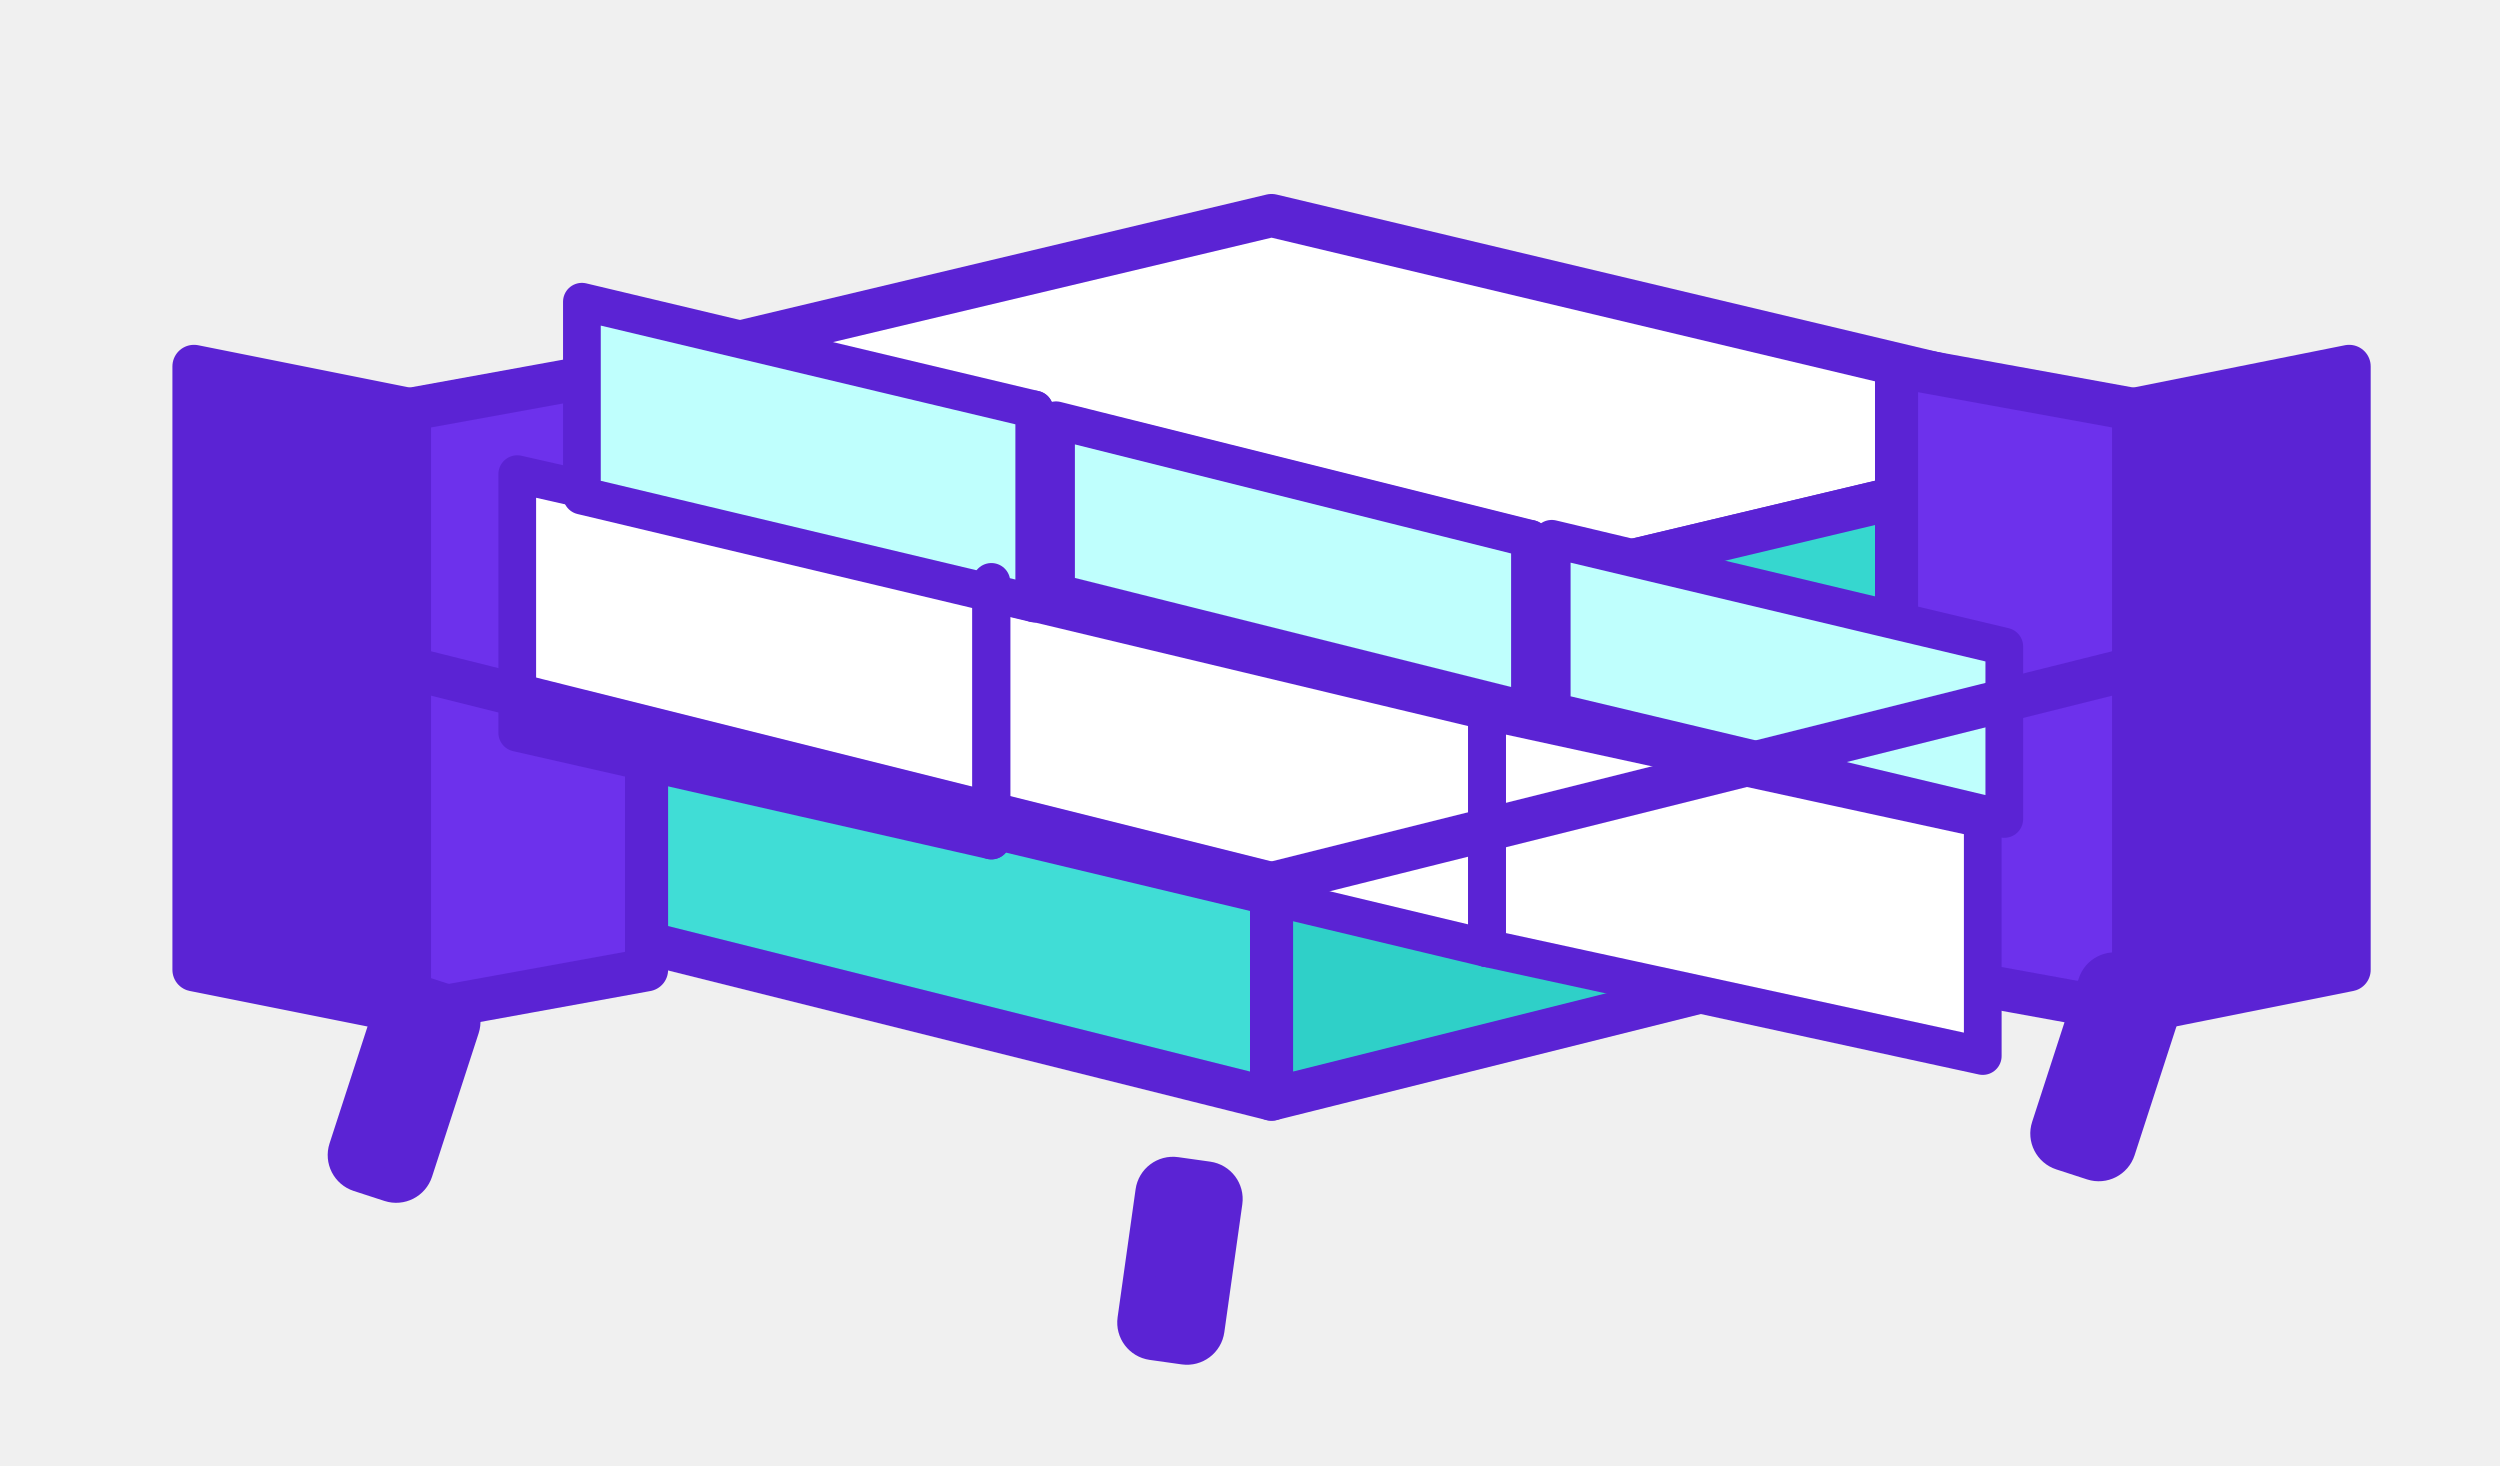
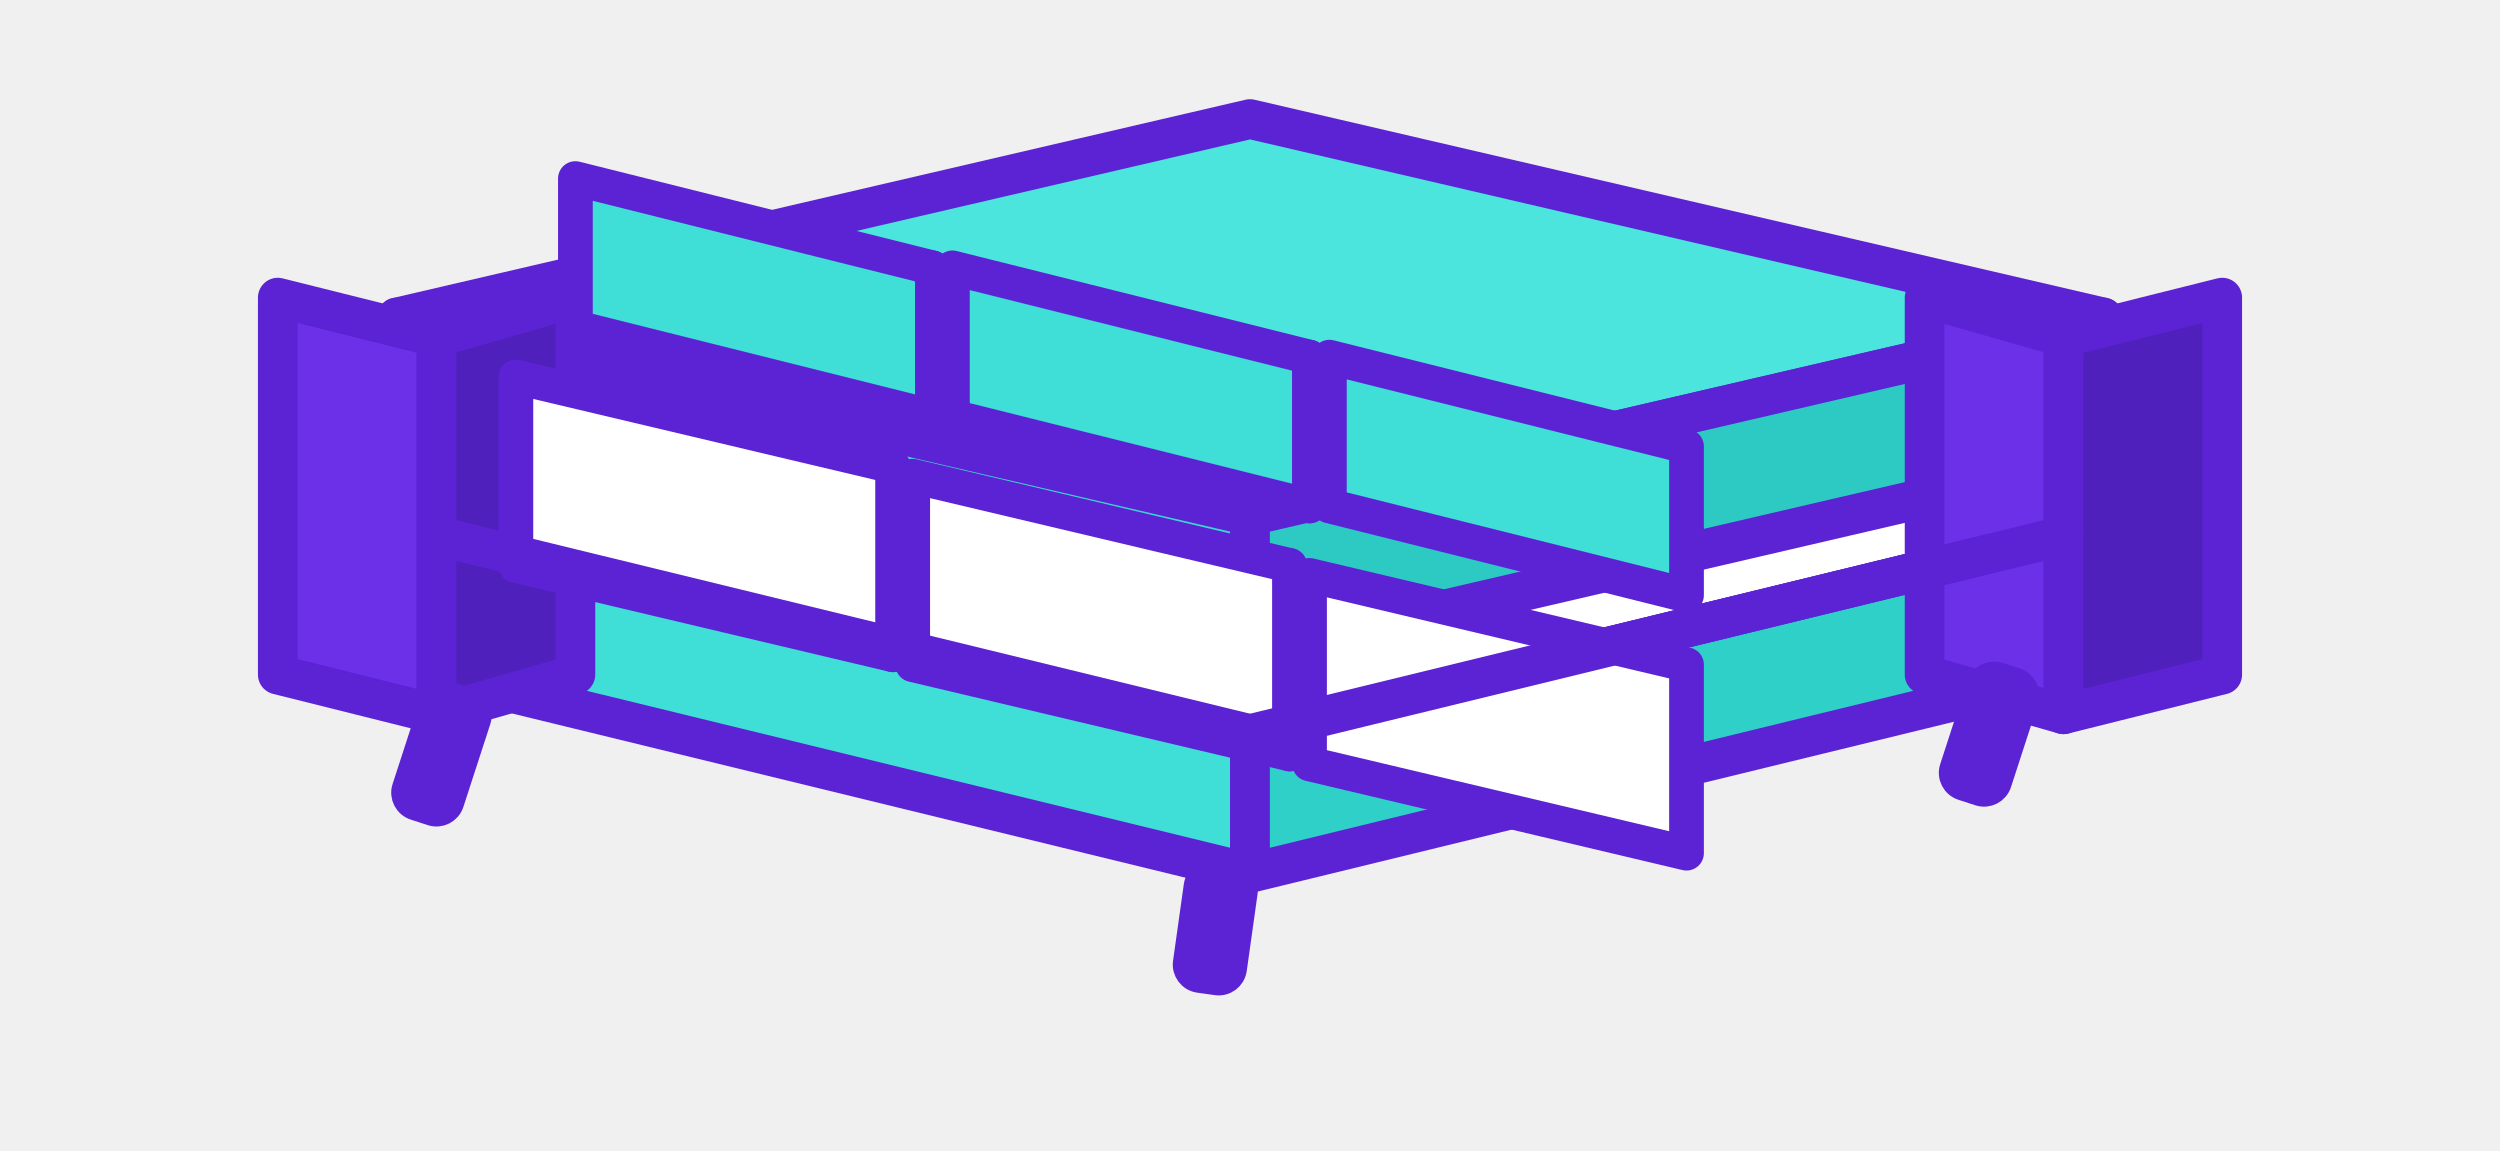
- <svg xmlns="http://www.w3.org/2000/svg" viewBox="0 0 232 136">
+ <svg xmlns="http://www.w3.org/2000/svg" viewBox="0 0 252 116">
  <g fill="none" stroke="#5b23d4" stroke-linejoin="round" stroke-linecap="round">
-     <polygon points="38,62 118,82 198,62 118,42" fill="#ffffff" stroke-width="4" />
-     <polygon points="38,62 38,82 118,102 118,82" fill="#40ddd6" stroke-width="4" />
-     <polygon points="118,82 118,102 198,82 198,62" fill="#2fd0c8" stroke-width="4" />
-     <polygon points="34,40 118,60 202,40 118,20" fill="#ffffff" stroke-width="4" />
-     <polygon points="34,40 34,60 118,80 118,60" fill="#40ddd6" stroke-width="4" />
-     <polygon points="118,60 118,80 202,60 202,40" fill="#36d7cf" stroke-width="4" />
-     <polygon points="18,34 38,38 38,94 18,90" fill="#5b23d4" stroke-width="4" />
-     <polygon points="38,38 60,34 60,90 38,94" fill="#6d31ec" stroke-width="4" />
-     <polygon points="176,34 198,38 198,94 176,90" fill="#6d31ec" stroke-width="4" />
-     <polygon points="198,38 218,34 218,90 198,94" fill="#5b23d4" stroke-width="4" />
-     <polygon points="48,44 92,54 92,78 48,68" fill="#ffffff" stroke-width="3.5" />
-     <polygon points="92,55 138,66 138,88 92,77" fill="#ffffff" stroke-width="3.5" />
-     <polygon points="138,66 184,76 184,98 138,88" fill="#ffffff" stroke-width="3.5" />
-     <polygon points="54,28 96,38 96,56 54,46" fill="#bffffd" stroke-width="3.5" />
-     <polygon points="98,39 142,50 142,66 98,55" fill="#bffffd" stroke-width="3.5" />
-     <polygon points="144,50 186,60 186,76 144,66" fill="#bffffd" stroke-width="3.5" />
-     <line x1="92" y1="54" x2="92" y2="78" stroke-width="3.5" />
-     <line x1="138" y1="66" x2="138" y2="88" stroke-width="3.5" />
-     <line x1="96" y1="38" x2="96" y2="56" stroke-width="3.5" />
-     <line x1="142" y1="50" x2="142" y2="66" stroke-width="3.5" />
-     <line x1="38" y1="62" x2="118" y2="82" stroke-width="4" />
-     <line x1="118" y1="82" x2="198" y2="62" stroke-width="4" />
-     <rect x="34" y="92" width="7" height="18" rx="2" fill="#5b23d4" stroke-width="3" transform="rotate(18 37.5 101)" />
-     <rect x="106" y="109" width="7" height="16" rx="2" fill="#5b23d4" stroke-width="3" transform="rotate(8 109.5 117)" />
-     <rect x="192" y="90" width="7" height="18" rx="2" fill="#5b23d4" stroke-width="3" transform="rotate(18 195.5 99)" />
+     <polygon points="44,54 126,74 208,54 126,34" fill="#ffffff" stroke-width="4" />
+     <polygon points="44,54 44,68 126,88 126,74" fill="#3fded7" stroke-width="4" />
+     <polygon points="126,74 126,88 208,68 208,54" fill="#2fd0c8" stroke-width="4" />
+     <polygon points="40,32 126,52 212,32 126,12" fill="#4be5de" stroke-width="4" />
+     <polygon points="40,32 40,46 126,66 126,52" fill="#39d7d0" stroke-width="4" />
+     <polygon points="126,52 126,66 212,46 212,32" fill="#2dcac3" stroke-width="4" />
+     <polygon points="28,30 44,34 44,72 28,68" fill="#6b30e8" stroke-width="4" />
+     <polygon points="44,34 58,30 58,68 44,72" fill="#4f20bc" stroke-width="4" />
+     <polygon points="194,30 208,34 208,72 194,68" fill="#6b30e8" stroke-width="4" />
+     <polygon points="208,34 224,30 224,68 208,72" fill="#4f20bc" stroke-width="4" />
+     <polygon points="52,38 90,47 90,66 52,57" fill="#ffffff" stroke-width="3.5" />
+     <polygon points="92,48 130,57 130,76 92,67" fill="#ffffff" stroke-width="3.5" />
+     <polygon points="132,58 170,67 170,86 132,77" fill="#ffffff" stroke-width="3.5" />
+     <polygon points="58,18 94,27 94,42 58,33" fill="#3fded7" stroke-width="3.5" />
+     <polygon points="96,27 132,36 132,51 96,42" fill="#3fded7" stroke-width="3.5" />
+     <polygon points="134,36 170,45 170,60 134,51" fill="#3fded7" stroke-width="3.5" />
+     <line x1="90" y1="47" x2="90" y2="66" stroke-width="3.5" />
+     <line x1="130" y1="57" x2="130" y2="76" stroke-width="3.5" />
+     <line x1="94" y1="27" x2="94" y2="42" stroke-width="3.5" />
+     <line x1="132" y1="36" x2="132" y2="51" stroke-width="3.5" />
+     <line x1="44" y1="54" x2="126" y2="74" stroke-width="4" />
+     <line x1="126" y1="74" x2="208" y2="54" stroke-width="4" />
+     <rect x="42" y="70" width="5" height="12" rx="1.6" fill="#5b23d4" stroke-width="2.5" transform="rotate(18 44.5 76)" />
+     <rect x="120" y="88" width="5" height="11" rx="1.6" fill="#5b23d4" stroke-width="2.5" transform="rotate(8 122.5 93.5)" />
+     <rect x="198" y="68" width="5" height="12" rx="1.6" fill="#5b23d4" stroke-width="2.5" transform="rotate(18 200.5 74)" />
  </g>
</svg>
